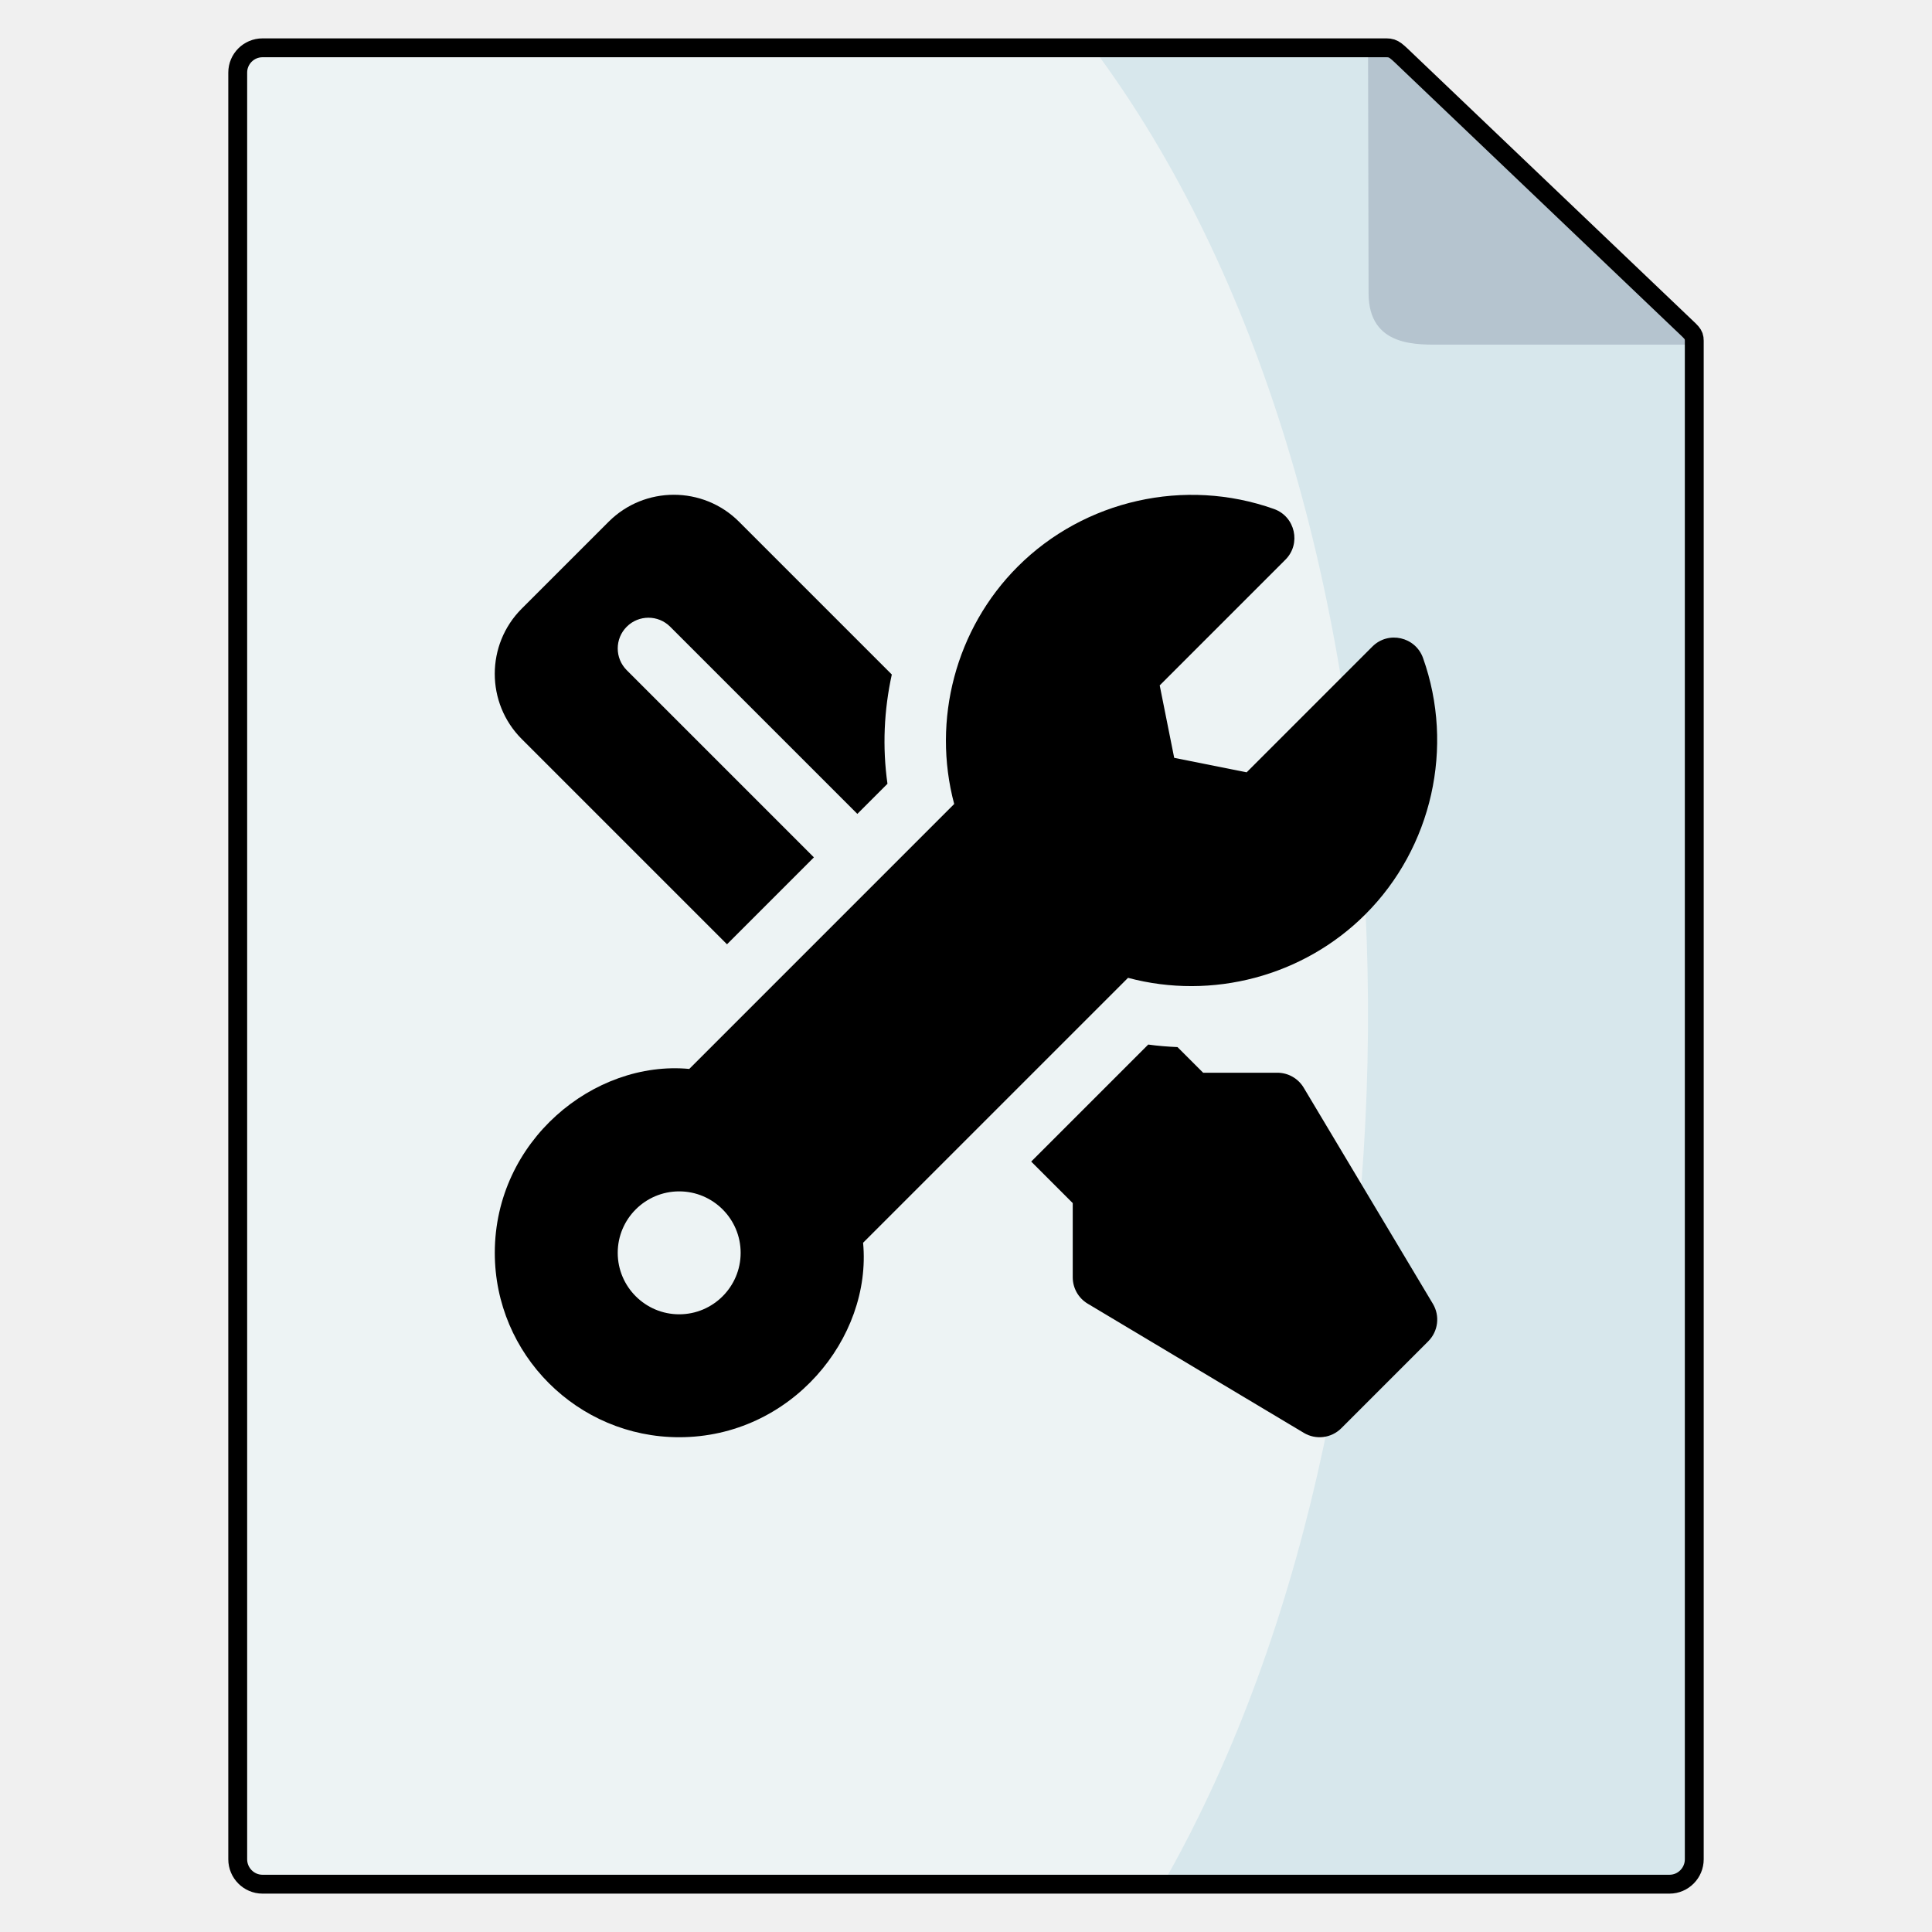
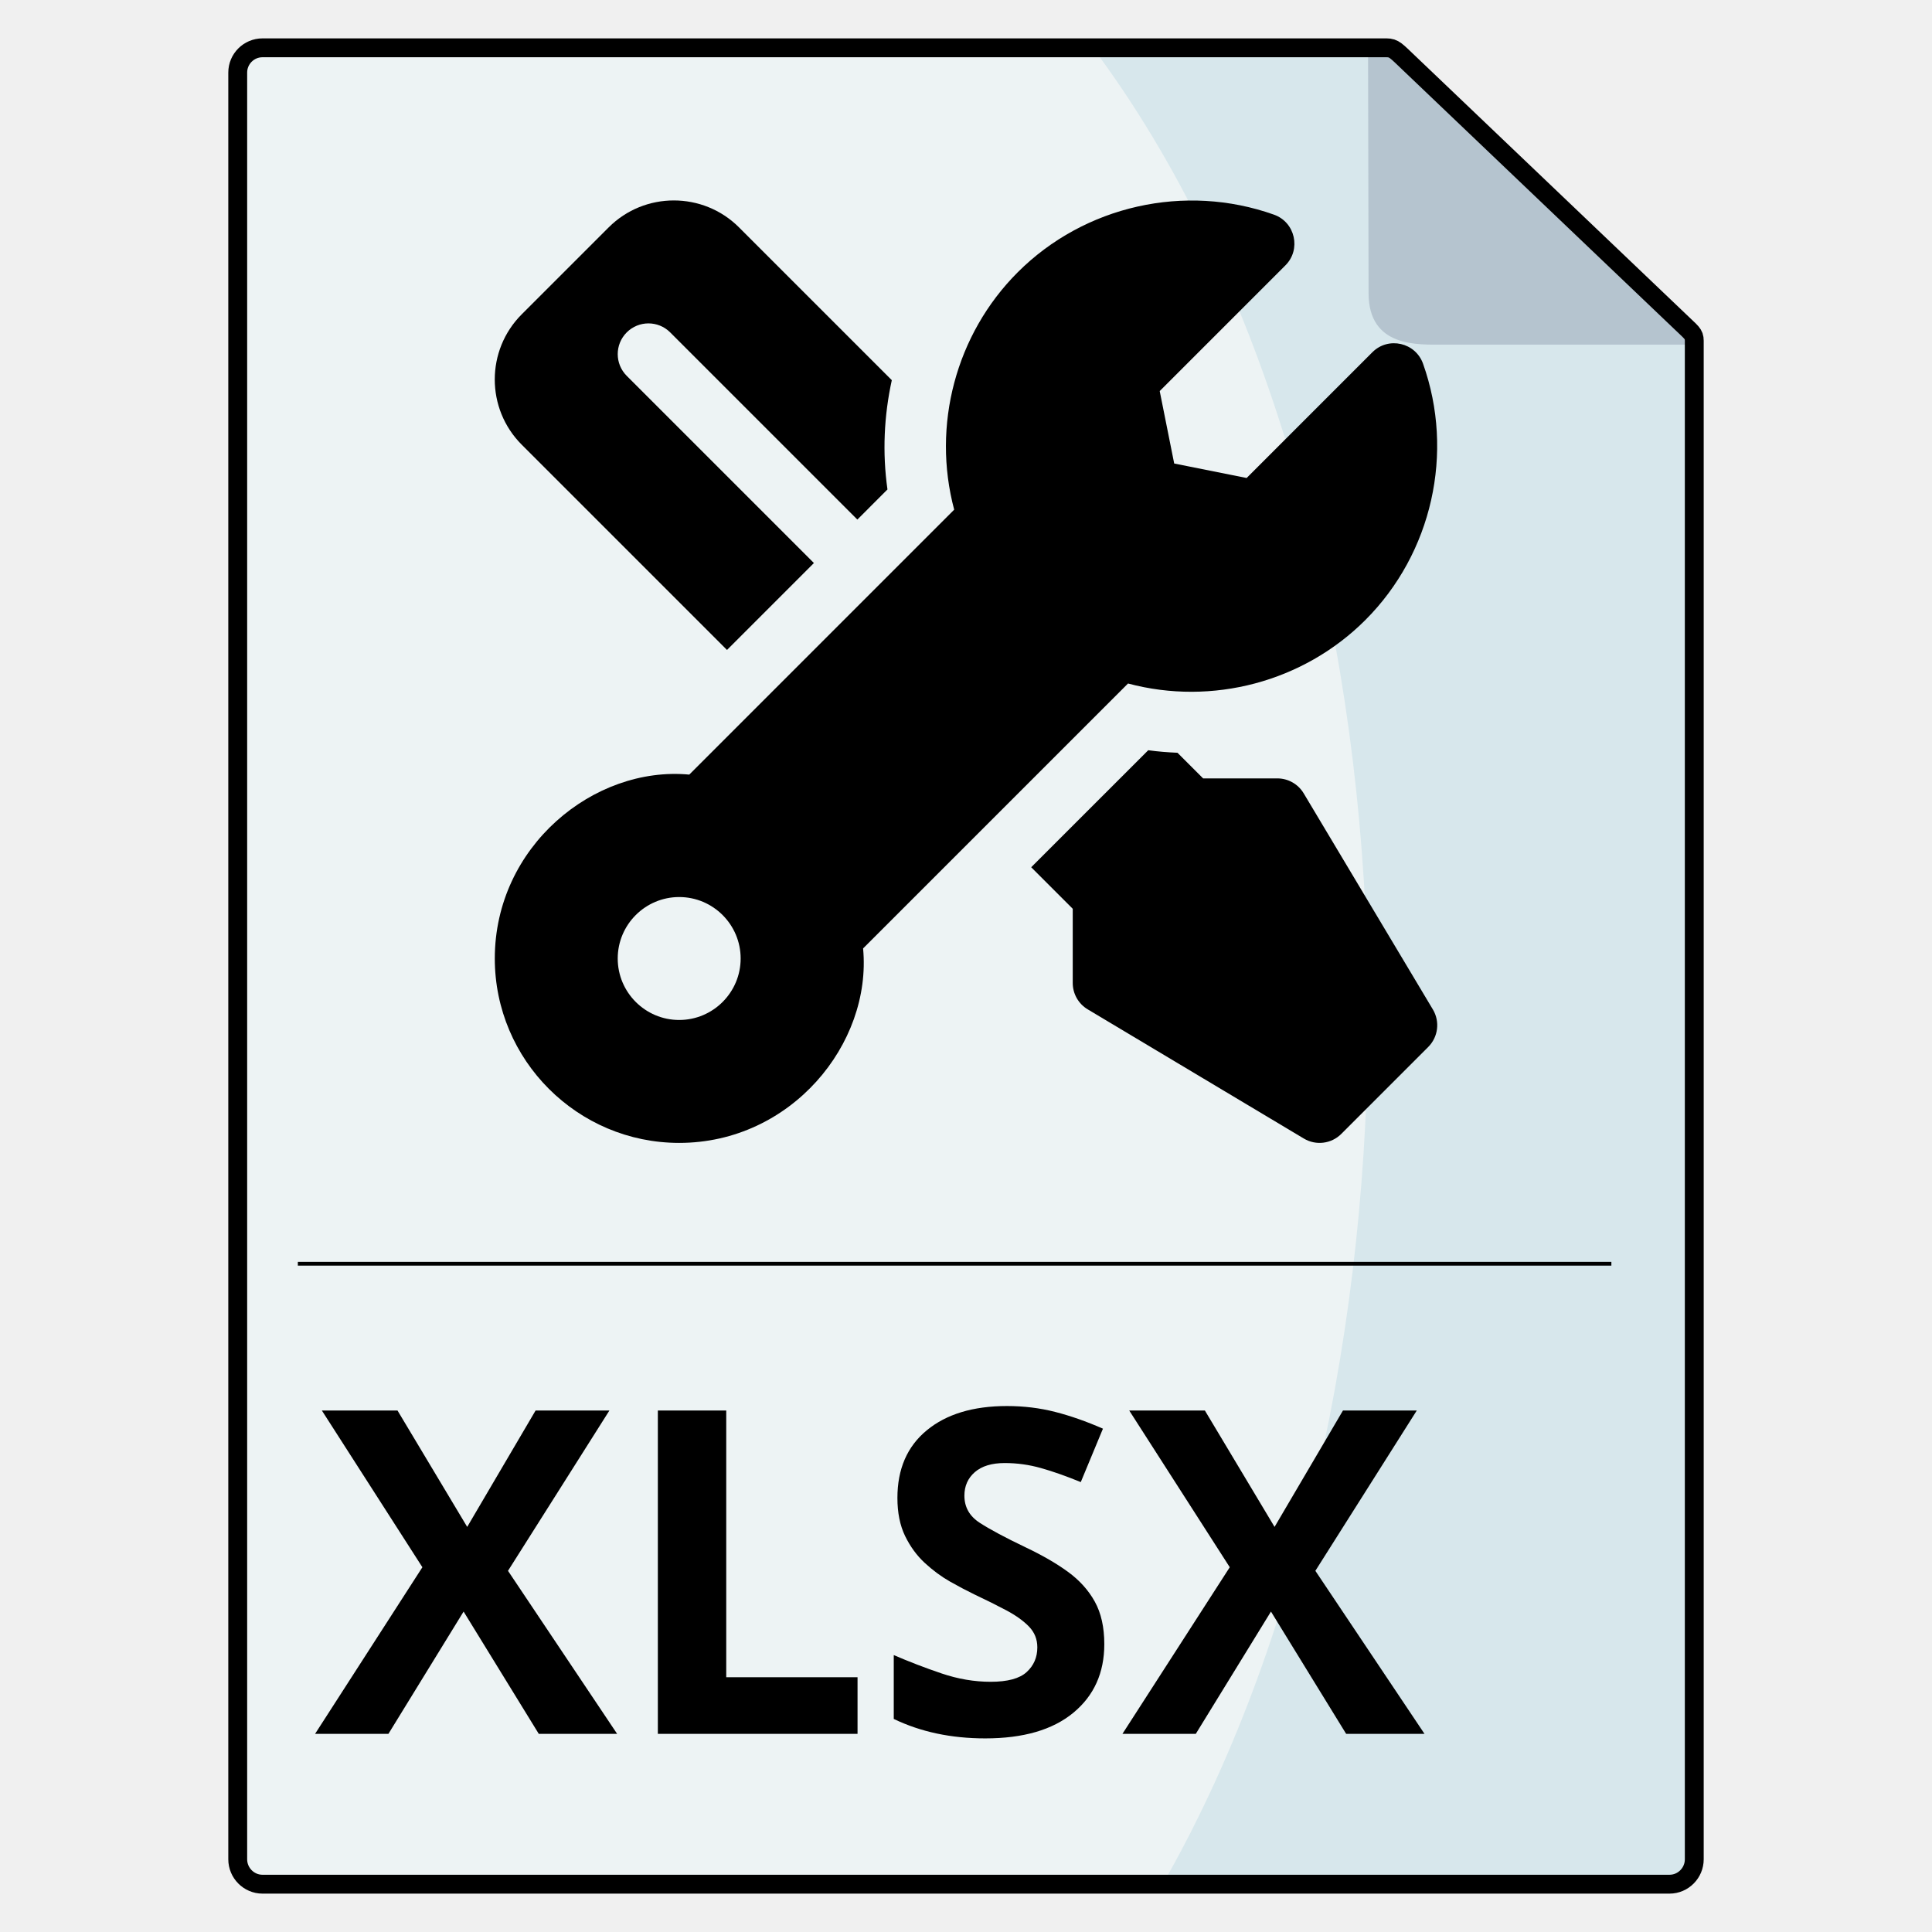
<svg xmlns="http://www.w3.org/2000/svg" id="Capa_1" enable-background="new 0 0 512 512" height="512" viewBox="0 0 512 512" width="512" version="1.1">
  <defs id="defs71" />
  <g id="g52" transform="matrix(1.194355,0,0,1.194355,-146.8644,11.20045)" />
  <g id="g20" transform="matrix(0.4296876,0,0,0.4296876,272.7184,26.82125)" />
  <g id="g22" transform="matrix(0.4296876,0,0,0.4296876,272.7184,26.82125)" />
  <g id="g24-0" transform="matrix(0.4296876,0,0,0.4296876,272.7184,26.82125)" />
  <g id="g26" transform="matrix(0.4296876,0,0,0.4296876,272.7184,26.82125)" />
  <g id="g28" transform="matrix(0.4296876,0,0,0.4296876,272.7184,26.82125)" />
  <g id="g30" transform="matrix(0.4296876,0,0,0.4296876,272.7184,26.82125)" />
  <g id="g32" transform="matrix(0.4296876,0,0,0.4296876,272.7184,26.82125)" />
  <g id="g34" transform="matrix(0.4296876,0,0,0.4296876,272.7184,26.82125)" />
  <g id="g36-6" transform="matrix(0.4296876,0,0,0.4296876,272.7184,26.82125)" />
  <g id="g38" transform="matrix(0.4296876,0,0,0.4296876,272.7184,26.82125)" />
  <g id="g40-8" transform="matrix(0.4296876,0,0,0.4296876,272.7184,26.82125)" />
  <g id="g42" transform="matrix(0.4296876,0,0,0.4296876,272.7184,26.82125)" />
  <g id="g44-4" transform="matrix(0.4296876,0,0,0.4296876,272.7184,26.82125)" />
  <g id="g46" transform="matrix(0.4296876,0,0,0.4296876,272.7184,26.82125)" />
  <g id="g48-8" transform="matrix(0.4296876,0,0,0.4296876,272.7184,26.82125)" />
  <g id="g66">
-     <g id="g133">
-       <g id="g12" transform="matrix(1.194355,0,0,1.194355,-162.5103,9.685182)">
-         <path clip-rule="evenodd" d="m 188.815,215.755 v 188.693 c 0,3.023 2.465,5.517 5.487,5.517 h 87.581 129.656 18.631 76.344 c 3.022,0 5.487,-2.494 5.487,-5.517 V 315.795 70.905 68.352 h -55.747 c -5.369,0 -16.519,0.763 -16.519,-11.415 L 439.617,2.5 H 194.301 c -3.022,0 -5.487,2.465 -5.487,5.488 v 47.1 19.926 140.741 z" fill="#ffffff" fill-rule="evenodd" id="path10" />
+     <g id="g12" transform="matrix(1.194355,0,0,1.194355,-162.5103,9.685182)">
+       <path clip-rule="evenodd" d="m 188.815,215.755 v 188.693 c 0,3.023 2.465,5.517 5.487,5.517 h 87.581 129.656 18.631 76.344 c 3.022,0 5.487,-2.494 5.487,-5.517 V 315.795 70.905 68.352 h -55.747 c -5.369,0 -16.519,0.763 -16.519,-11.415 L 439.617,2.5 H 194.301 c -3.022,0 -5.487,2.465 -5.487,5.488 v 47.1 19.926 140.741 z" fill="#ffffff" fill-rule="evenodd" id="path10" />
+     </g>
+     <g id="g24" transform="matrix(1.194355,0,0,1.194355,-162.5103,9.685182)" style="stroke:none;stroke-width:1;stroke-miterlimit:4;stroke-dasharray:none;stroke-opacity:1">
+       <path clip-rule="evenodd" d="M 512,315.795 V 70.905 68.352 67.501 c 0,-1.585 -0.675,-1.849 -3.11,-4.226 L 448.713,5.875 C 445.867,3.175 445.398,2.5 443.725,2.5 h -4.108 -245.316 c -3.022,0 -5.487,2.465 -5.487,5.488 v 396.46 c 0,3.023 2.465,5.517 5.487,5.517 h 312.212 c 3.022,0 5.487,-2.494 5.487,-5.517 z" fill="#edf3f4" fill-rule="evenodd" id="path22" style="stroke:none;stroke-width:1;stroke-miterlimit:4;stroke-dasharray:none;stroke-opacity:1" />
+     </g>
+     <g id="g40" transform="matrix(1.194355,0,0,1.194355,-162.5103,9.685182)">
+       <path clip-rule="evenodd" d="m 439.734,56.936 c 0,12.178 11.149,11.415 16.519,11.415 H 512 V 67.5 c 0,-1.585 -0.675,-1.849 -3.11,-4.226 l -60.177,-57.4 c -2.846,-2.7 -3.315,-3.375 -4.988,-3.375 h -4.108 z" fill="#ffffff" fill-rule="evenodd" id="path38" />
+     </g>
+     <g id="g36" transform="matrix(1.194355,0,0,1.194355,-162.5103,9.685182)">
+       <path clip-rule="evenodd" d="M 512,315.795 V 70.905 68.352 c 0,-2.964 -0.968,-2.993 -3.11,-5.077 L 448.713,5.875 C 445.867,3.175 445.398,2.5 443.725,2.5 h -4.108 -61.058 c 74.613,99.893 78.867,279.958 23.502,392.352 -2.553,5.224 -5.223,10.242 -8.01,15.113 h 17.487 18.631 76.344 c 3.022,0 5.487,-2.494 5.487,-5.517 z" fill="#d7e7ec" fill-rule="evenodd" id="path34" />
+     </g>
+     <g id="g44" transform="matrix(1.194355,0,0,1.194355,-162.5103,9.685182)">
+       <path clip-rule="evenodd" d="M 508.89,63.275 448.713,5.875 C 445.867,3.175 445.398,2.5 443.725,2.5 h -4.108 l 0.117,54.436 c 0,12.178 11.149,11.415 16.519,11.415 H 512 V 67.5 c 0,-1.584 -0.675,-1.848 -3.11,-4.225 z" fill="#b5c4cf" fill-rule="evenodd" id="path42" />
+     </g>
+     <g id="g890" transform="matrix(1.194355,0,0,1.194355,-162.5103,9.685182)" style="fill:none;stroke:#000000;stroke-width:4.186;stroke-miterlimit:4;stroke-dasharray:none;stroke-opacity:1">
+       <path clip-rule="evenodd" d="M 512,315.795 V 70.905 68.352 67.501 c 0,-1.585 -0.675,-1.849 -3.11,-4.226 L 448.713,5.875 C 445.867,3.175 445.398,2.5 443.725,2.5 h -4.108 -245.316 c -3.022,0 -5.487,2.465 -5.487,5.488 v 396.46 c 0,3.023 2.465,5.517 5.487,5.517 h 312.212 c 3.022,0 5.487,-2.494 5.487,-5.517 z" fill="#edf3f4" fill-rule="evenodd" id="path888" style="fill:none;stroke:#000000;stroke-width:4.186;stroke-miterlimit:4;stroke-dasharray:none;stroke-opacity:1" />
+     </g>
+     <g id="g886" transform="translate(-1.118674,-107.768)">
+       <g id="g6" transform="matrix(0.4878218,0,0,0.4878218,132.2363,160.8853)">
+         <g id="g4-4">
+           <path d="M 509.629,439.507 439.458,322.109 c -3.011,-5.043 -8.457,-8.13 -14.325,-8.13 h -40.314 l -13.926,-13.925 c -5.32,-0.239 -10.628,-0.638 -15.889,-1.379 l -63.582,63.572 22.563,22.566 v 40.303 c 0,5.871 3.086,11.317 8.13,14.328 l 117.408,70.181 c 6.548,3.929 14.948,2.899 20.369,-2.522 l 47.216,-47.227 c 5.411,-5.412 6.455,-13.803 2.521,-20.369 z" id="path2-0" />
+         </g>
      </g>
-       <g id="g24" transform="matrix(1.194355,0,0,1.194355,-162.5103,9.685182)" style="stroke:none;stroke-width:1;stroke-miterlimit:4;stroke-dasharray:none;stroke-opacity:1">
-         <path clip-rule="evenodd" d="M 512,315.795 V 70.905 68.352 67.501 c 0,-1.585 -0.675,-1.849 -3.11,-4.226 L 448.713,5.875 C 445.867,3.175 445.398,2.5 443.725,2.5 h -4.108 -245.316 c -3.022,0 -5.487,2.465 -5.487,5.488 v 396.46 c 0,3.023 2.465,5.517 5.487,5.517 h 312.212 c 3.022,0 5.487,-2.494 5.487,-5.517 z" fill="#edf3f4" fill-rule="evenodd" id="path22" style="stroke:none;stroke-width:1;stroke-miterlimit:4;stroke-dasharray:none;stroke-opacity:1" />
+       <g id="g12-2" transform="matrix(0.4878218,0,0,0.4878218,132.2363,160.8853)">
+         <g id="g10">
+           <path d="M 504.281,88.676 C 500.2,77.239 485.487,73.743 476.75,82.481 l -68.29,68.301 -39.357,-7.869 -7.869,-39.357 68.29,-68.29 c 8.641,-8.618 5.359,-23.407 -6.195,-27.531 -48.37,-17.23 -102.998,-4.937 -139.236,31.301 -33.705,33.694 -46.694,83.301 -34.51,128.951 L 105.666,311.917 C 53.916,307.065 0.018,350.935 0.018,411.826 c 0,55.237 44.933,100.17 100.17,100.17 60.755,0 104.772,-53.778 99.909,-105.648 L 344.025,262.43 c 45.651,12.205 95.246,-0.805 128.941,-34.498 36.249,-36.249 48.542,-90.911 31.315,-139.256 z M 100.188,445.215 c -18.412,0 -33.39,-14.978 -33.39,-33.39 0,-18.412 14.978,-33.39 33.39,-33.39 18.412,0 33.39,14.978 33.39,33.39 0,18.412 -14.977,33.39 -33.39,33.39 z" id="path8" />
+         </g>
      </g>
-       <g id="g40" transform="matrix(1.194355,0,0,1.194355,-162.5103,9.685182)">
-         <path clip-rule="evenodd" d="m 439.734,56.936 c 0,12.178 11.149,11.415 16.519,11.415 H 512 V 67.5 c 0,-1.585 -0.675,-1.849 -3.11,-4.226 l -60.177,-57.4 c -2.846,-2.7 -3.315,-3.375 -4.988,-3.375 h -4.108 z" fill="#ffffff" fill-rule="evenodd" id="path38" />
-       </g>
-       <g id="g36" transform="matrix(1.194355,0,0,1.194355,-162.5103,9.685182)">
-         <path clip-rule="evenodd" d="M 512,315.795 V 70.905 68.352 c 0,-2.964 -0.968,-2.993 -3.11,-5.077 L 448.713,5.875 C 445.867,3.175 445.398,2.5 443.725,2.5 h -4.108 -61.058 c 74.613,99.893 78.867,279.958 23.502,392.352 -2.553,5.224 -5.223,10.242 -8.01,15.113 h 17.487 18.631 76.344 c 3.022,0 5.487,-2.494 5.487,-5.517 z" fill="#d7e7ec" fill-rule="evenodd" id="path34" />
-       </g>
-       <g id="g44" transform="matrix(1.194355,0,0,1.194355,-162.5103,9.685182)">
-         <path clip-rule="evenodd" d="M 508.89,63.275 448.713,5.875 C 445.867,3.175 445.398,2.5 443.725,2.5 h -4.108 l 0.117,54.436 c 0,12.178 11.149,11.415 16.519,11.415 H 512 V 67.5 c 0,-1.584 -0.675,-1.848 -3.11,-4.225 z" fill="#b5c4cf" fill-rule="evenodd" id="path42" />
-       </g>
-       <g id="g890" transform="matrix(1.194355,0,0,1.194355,-162.5103,9.685182)" style="fill:none;stroke:#000000;stroke-width:4.186;stroke-miterlimit:4;stroke-dasharray:none;stroke-opacity:1">
-         <path clip-rule="evenodd" d="M 512,315.795 V 70.905 68.352 67.501 c 0,-1.585 -0.675,-1.849 -3.11,-4.226 L 448.713,5.875 C 445.867,3.175 445.398,2.5 443.725,2.5 h -4.108 -245.316 c -3.022,0 -5.487,2.465 -5.487,5.488 v 396.46 c 0,3.023 2.465,5.517 5.487,5.517 h 312.212 c 3.022,0 5.487,-2.494 5.487,-5.517 z" fill="#edf3f4" fill-rule="evenodd" id="path888" style="fill:none;stroke:#000000;stroke-width:4.186;stroke-miterlimit:4;stroke-dasharray:none;stroke-opacity:1" />
-       </g>
-       <g id="g886" transform="translate(-1.118674,-29.76797)">
-         <g id="g6" transform="matrix(0.4878218,0,0,0.4878218,132.2363,160.8853)">
-           <g id="g4-4">
-             <path d="M 509.629,439.507 439.458,322.109 c -3.011,-5.043 -8.457,-8.13 -14.325,-8.13 h -40.314 l -13.926,-13.925 c -5.32,-0.239 -10.628,-0.638 -15.889,-1.379 l -63.582,63.572 22.563,22.566 v 40.303 c 0,5.871 3.086,11.317 8.13,14.328 l 117.408,70.181 c 6.548,3.929 14.948,2.899 20.369,-2.522 l 47.216,-47.227 c 5.411,-5.412 6.455,-13.803 2.521,-20.369 z" id="path2-0" />
-           </g>
-         </g>
-         <g id="g12-2" transform="matrix(0.4878218,0,0,0.4878218,132.2363,160.8853)">
-           <g id="g10">
-             <path d="M 504.281,88.676 C 500.2,77.239 485.487,73.743 476.75,82.481 l -68.29,68.301 -39.357,-7.869 -7.869,-39.357 68.29,-68.29 c 8.641,-8.618 5.359,-23.407 -6.195,-27.531 -48.37,-17.23 -102.998,-4.937 -139.236,31.301 -33.705,33.694 -46.694,83.301 -34.51,128.951 L 105.666,311.917 C 53.916,307.065 0.018,350.935 0.018,411.826 c 0,55.237 44.933,100.17 100.17,100.17 60.755,0 104.772,-53.778 99.909,-105.648 L 344.025,262.43 c 45.651,12.205 95.246,-0.805 128.941,-34.498 36.249,-36.249 48.542,-90.911 31.315,-139.256 z M 100.188,445.215 c -18.412,0 -33.39,-14.978 -33.39,-33.39 0,-18.412 14.978,-33.39 33.39,-33.39 18.412,0 33.39,14.978 33.39,33.39 0,18.412 -14.977,33.39 -33.39,33.39 z" id="path8" />
-           </g>
-         </g>
-         <g id="g18" transform="matrix(0.4878218,0,0,0.4878218,132.2363,160.8853)">
-           <g id="g16">
-             <path d="M 215.696,97.645 132.698,14.647 c -19.552,-19.552 -51.352,-19.494 -70.823,0 L 14.649,61.862 c -19.532,19.532 -19.532,51.302 0,70.835 L 126.157,244.205 173.374,196.981 71.69,95.295 c -6.521,-6.521 -6.521,-17.087 0,-23.608 6.521,-6.521 17.087,-6.521 23.608,0 L 196.98,173.37 213.337,157.01 c -2.819,-19.934 -1.887,-40.032 2.359,-59.365 z" id="path14" />
-           </g>
+       <g id="g18" transform="matrix(0.4878218,0,0,0.4878218,132.2363,160.8853)">
+         <g id="g16">
+           <path d="M 215.696,97.645 132.698,14.647 c -19.552,-19.552 -51.352,-19.494 -70.823,0 L 14.649,61.862 c -19.532,19.532 -19.532,51.302 0,70.835 L 126.157,244.205 173.374,196.981 71.69,95.295 c -6.521,-6.521 -6.521,-17.087 0,-23.608 6.521,-6.521 17.087,-6.521 23.608,0 L 196.98,173.37 213.337,157.01 c -2.819,-19.934 -1.887,-40.032 2.359,-59.365 z" id="path14" />
        </g>
      </g>
    </g>
+     <text xml:space="preserve" style="font-style:normal;font-weight:normal;font-size:120px;line-height:1.25;font-family:sans-serif;fill:#000000;fill-opacity:1;stroke:none" x="83.5" y="459.486" id="text950">
+       <tspan id="tspan948" x="83.5" y="459.486" style="font-style:normal;font-variant:normal;font-weight:bold;font-stretch:normal;font-size:120px;font-family:sans-serif;-inkscape-font-specification:'sans-serif Bold'">XLSX</tspan>
+     </text>
+     <path style="fill:none;stroke:#000000;stroke-width:1px;stroke-linecap:butt;stroke-linejoin:miter;stroke-opacity:1" d="M 78.931,334.906 H 427.031" id="path7780" />
  </g>
</svg>
